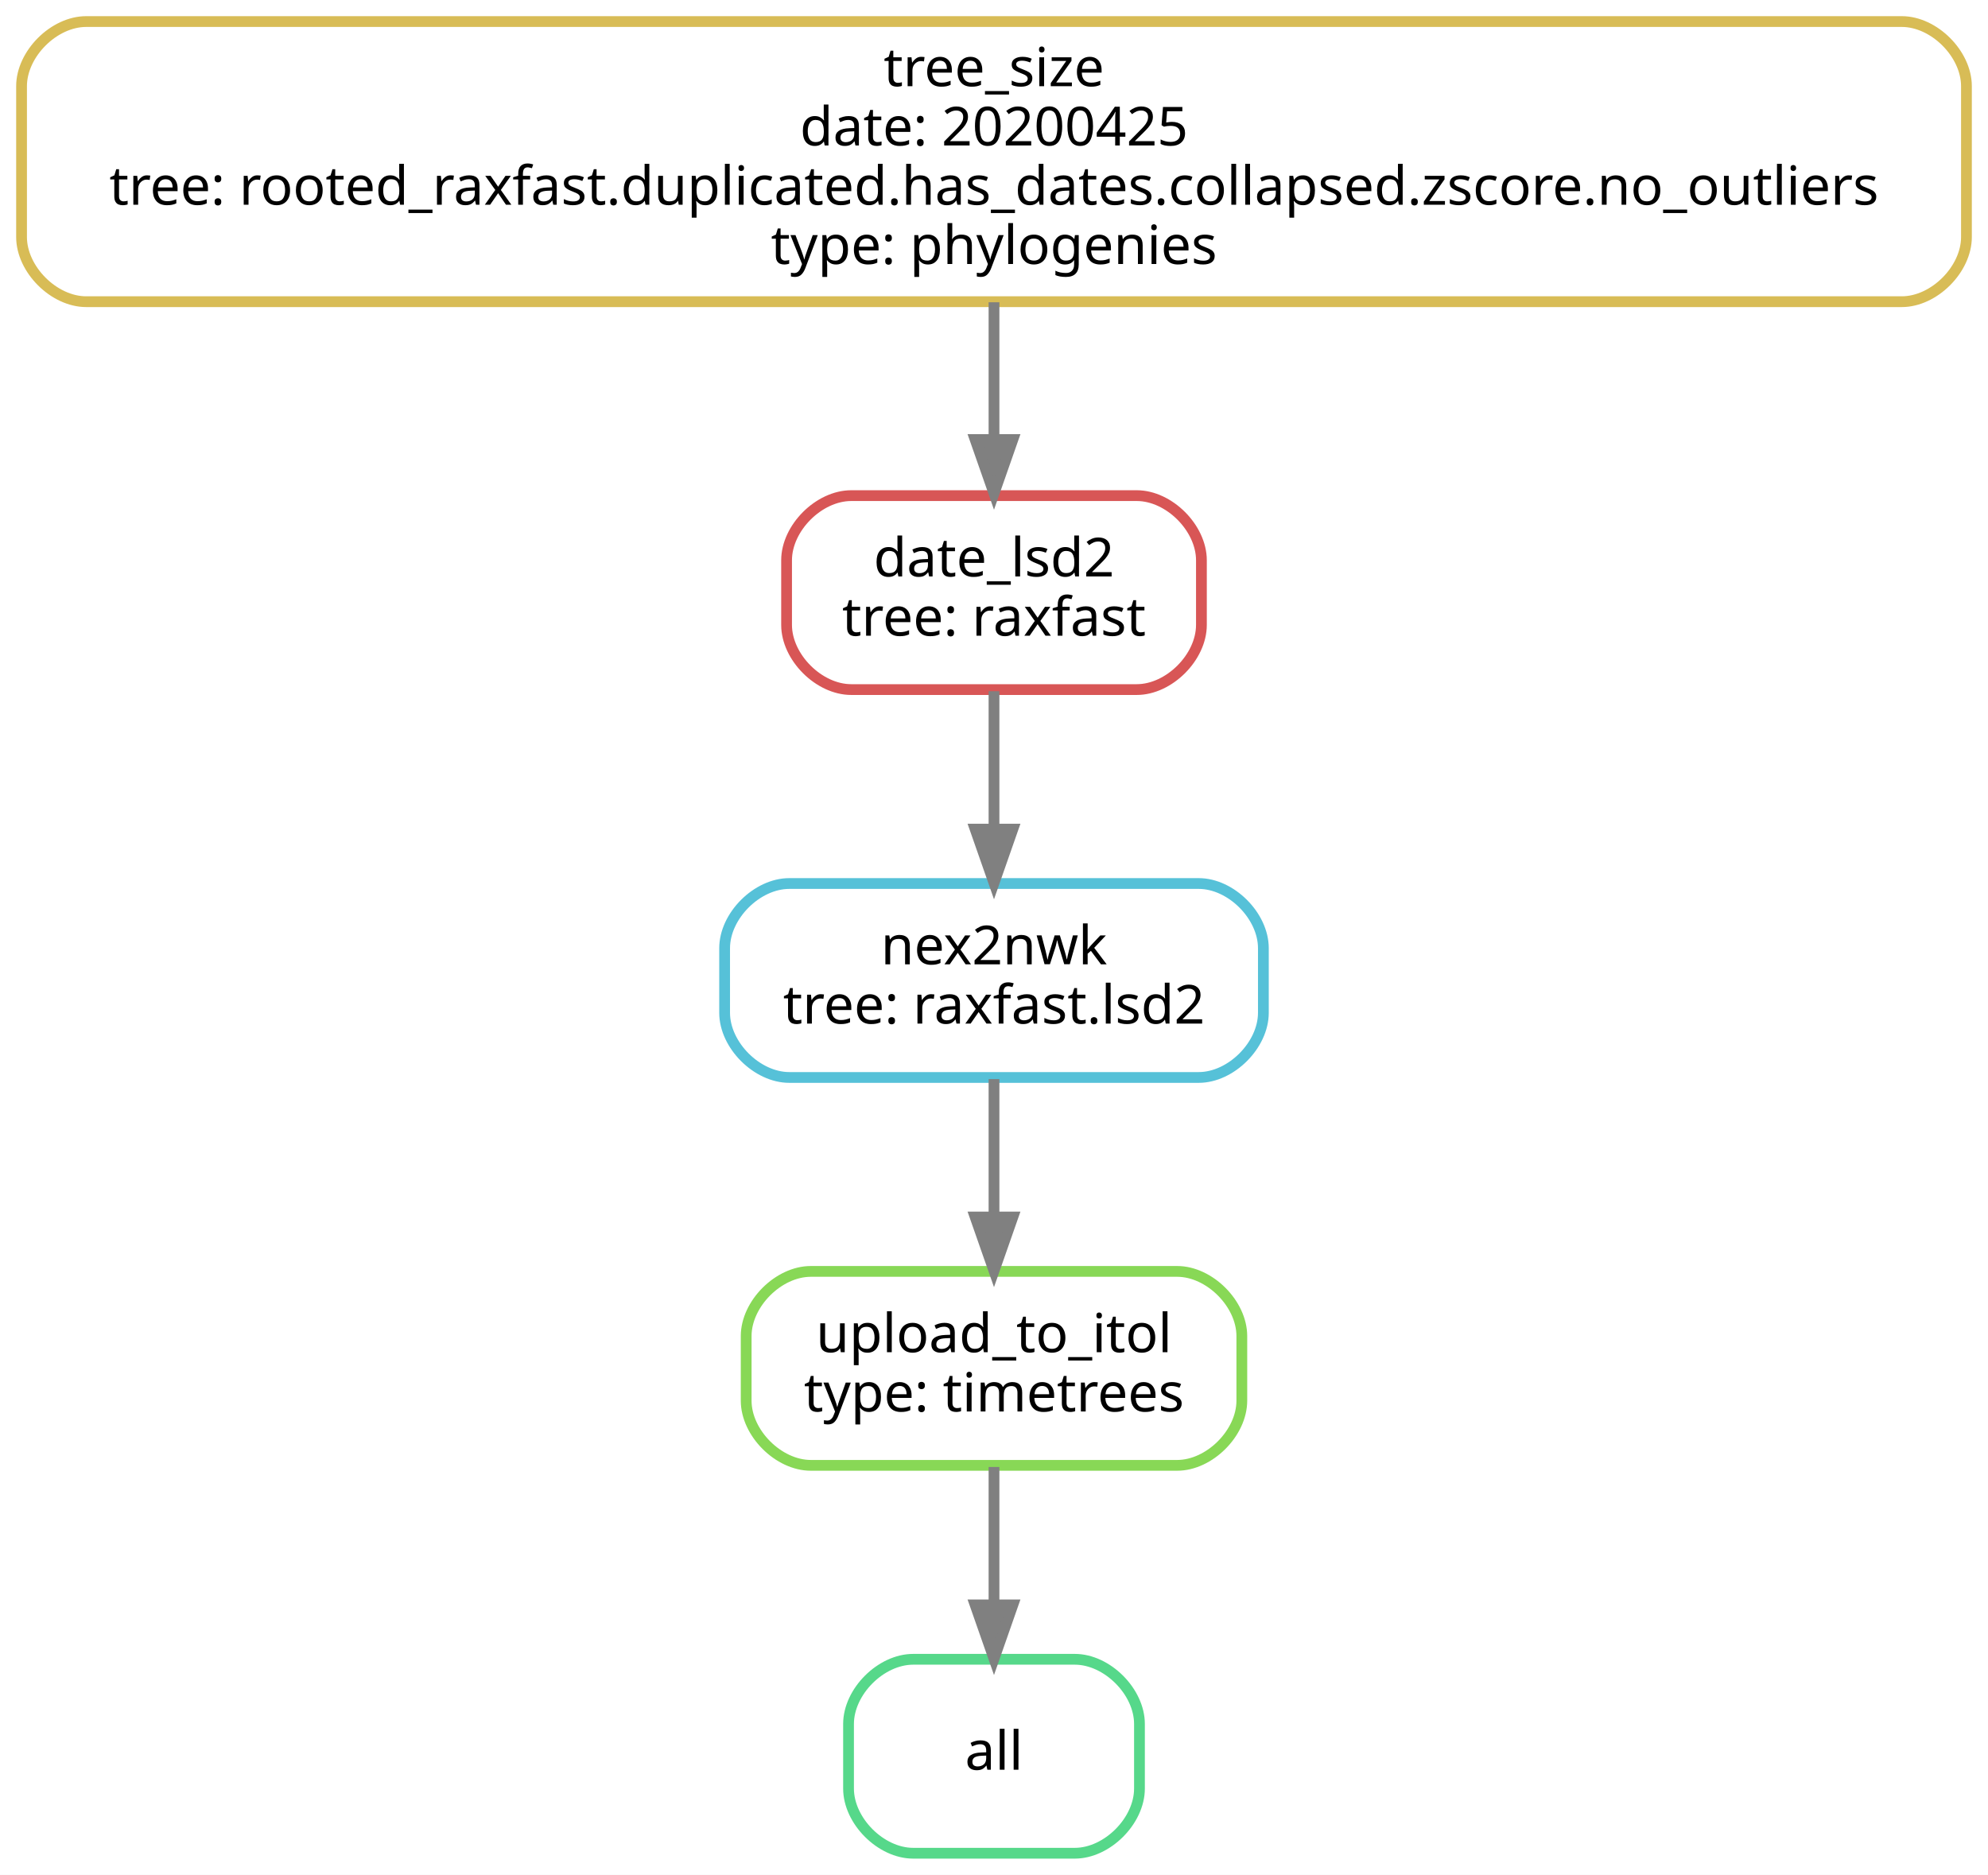
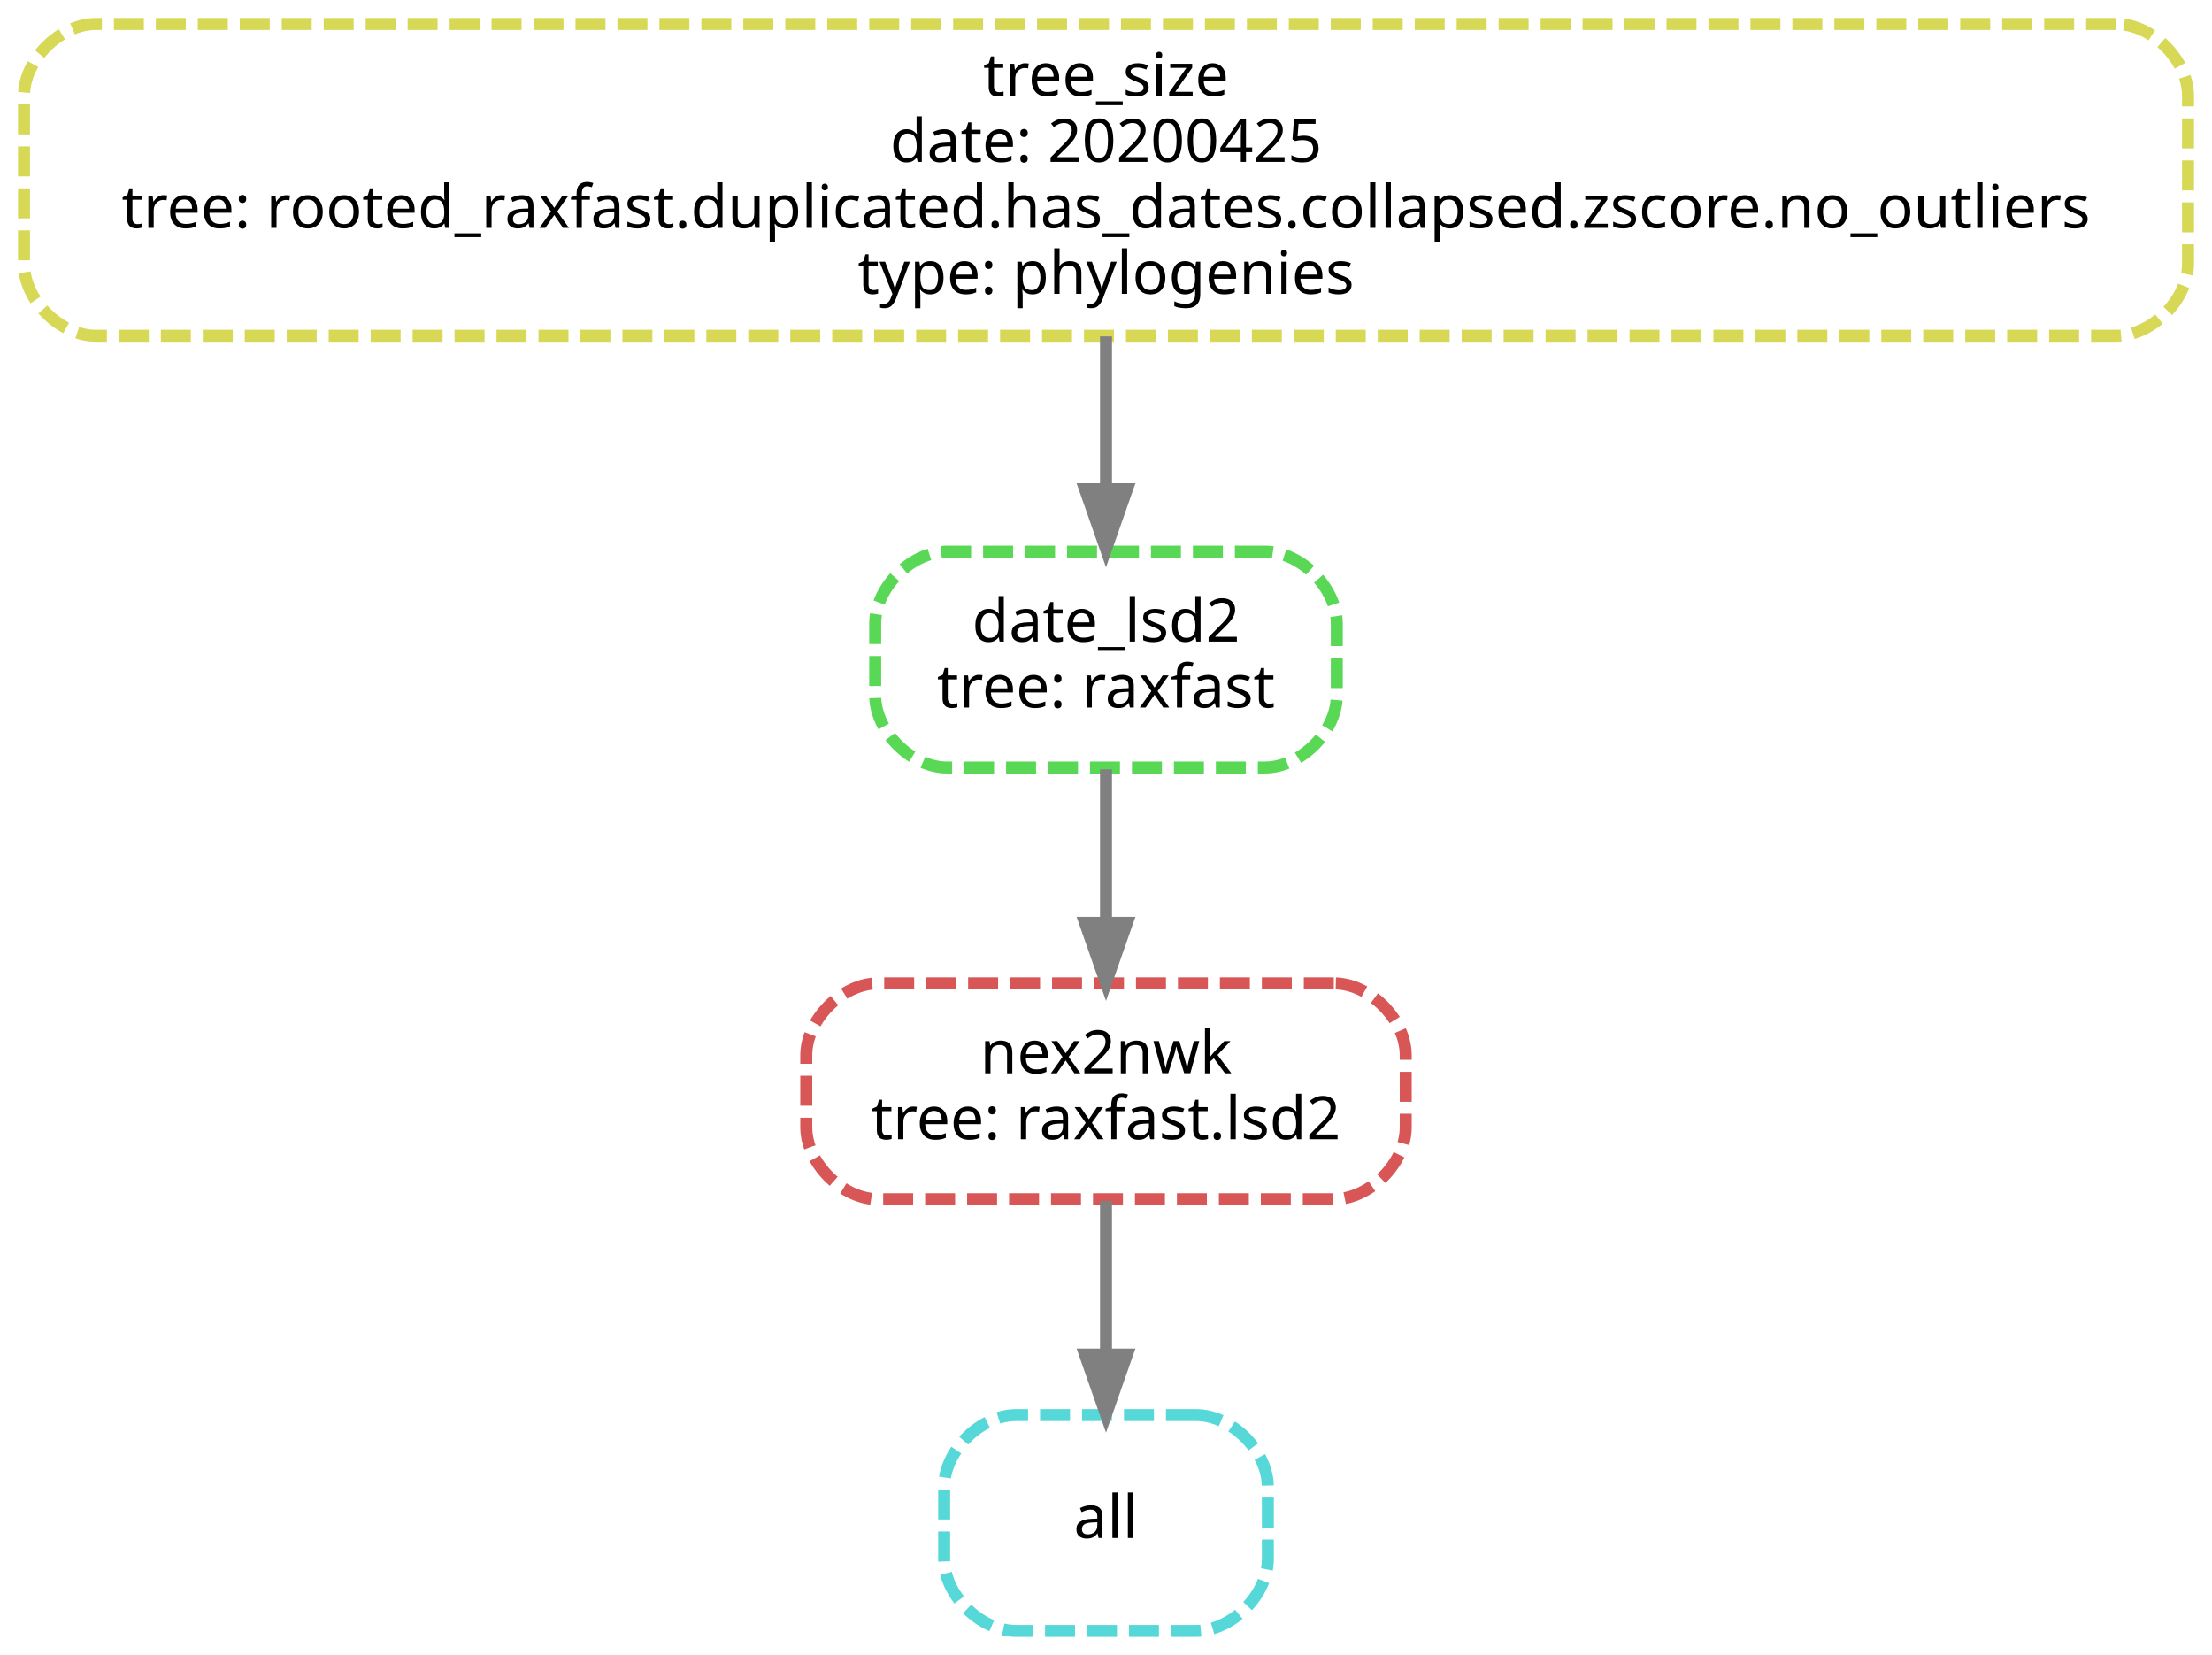
- <svg xmlns="http://www.w3.org/2000/svg" width="369pt" height="348pt" viewBox="0.00 0.00 369.00 348.00">
-   <g id="graph0" class="graph" transform="scale(1 1) rotate(0) translate(4 344)">
-     <polygon fill="white" stroke="transparent" points="-4,4 -4,-344 365,-344 365,4 -4,4" />
+ <svg xmlns="http://www.w3.org/2000/svg" width="369pt" height="276pt" viewBox="0.00 0.00 369.00 276.00">
+   <g id="graph0" class="graph" transform="scale(1 1) rotate(0) translate(4 272)">
+     <polygon fill="white" stroke="transparent" points="-4,4 -4,-272 365,-272 365,4 -4,4" />
    <g id="node1" class="node">
-       <path fill="none" stroke="#56d88a" stroke-width="2" d="M195.5,-36C195.5,-36 165.5,-36 165.5,-36 159.5,-36 153.5,-30 153.5,-24 153.5,-24 153.5,-12 153.5,-12 153.5,-6 159.5,0 165.5,0 165.5,0 195.5,0 195.5,0 201.5,0 207.5,-6 207.5,-12 207.5,-12 207.5,-24 207.5,-24 207.5,-30 201.5,-36 195.5,-36" />
+       <path fill="none" stroke="#56d8d8" stroke-width="2" stroke-dasharray="5,2" d="M195.5,-36C195.5,-36 165.5,-36 165.5,-36 159.5,-36 153.5,-30 153.5,-24 153.5,-24 153.5,-12 153.5,-12 153.5,-6 159.5,0 165.5,0 165.5,0 195.5,0 195.5,0 201.5,0 207.5,-6 207.5,-12 207.5,-12 207.5,-24 207.5,-24 207.5,-30 201.5,-36 195.5,-36" />
      <text text-anchor="middle" x="180.5" y="-15.5" font-family="sans" font-size="10.00">all</text>
    </g>
    <g id="node2" class="node">
-       <path fill="none" stroke="#88d856" stroke-width="2" d="M214.5,-108C214.5,-108 146.5,-108 146.5,-108 140.5,-108 134.5,-102 134.5,-96 134.5,-96 134.5,-84 134.5,-84 134.5,-78 140.5,-72 146.5,-72 146.5,-72 214.5,-72 214.5,-72 220.5,-72 226.5,-78 226.5,-84 226.5,-84 226.5,-96 226.5,-96 226.5,-102 220.5,-108 214.5,-108" />
-       <text text-anchor="middle" x="180.5" y="-93" font-family="sans" font-size="10.00">upload_to_itol</text>
-       <text text-anchor="middle" x="180.5" y="-82" font-family="sans" font-size="10.00">type: timetrees</text>
+       <path fill="none" stroke="#d85656" stroke-width="2" stroke-dasharray="5,2" d="M218.5,-108C218.5,-108 142.5,-108 142.5,-108 136.5,-108 130.5,-102 130.5,-96 130.5,-96 130.5,-84 130.5,-84 130.5,-78 136.5,-72 142.5,-72 142.5,-72 218.5,-72 218.5,-72 224.5,-72 230.5,-78 230.5,-84 230.5,-84 230.5,-96 230.5,-96 230.5,-102 224.5,-108 218.5,-108" />
+       <text text-anchor="middle" x="180.5" y="-93" font-family="sans" font-size="10.00">nex2nwk</text>
+       <text text-anchor="middle" x="180.5" y="-82" font-family="sans" font-size="10.00">tree: raxfast.lsd2</text>
    </g>
    <g id="edge1" class="edge">
      <path fill="none" stroke="grey" stroke-width="2" d="M180.5,-71.7C180.5,-63.98 180.5,-54.71 180.5,-46.11" />
      <polygon fill="grey" stroke="grey" stroke-width="2" points="184,-46.1 180.5,-36.1 177,-46.1 184,-46.1" />
    </g>
    <g id="node3" class="node">
-       <path fill="none" stroke="#56c1d8" stroke-width="2" d="M218.5,-180C218.5,-180 142.5,-180 142.5,-180 136.5,-180 130.5,-174 130.5,-168 130.5,-168 130.5,-156 130.5,-156 130.5,-150 136.5,-144 142.5,-144 142.5,-144 218.5,-144 218.5,-144 224.5,-144 230.5,-150 230.5,-156 230.5,-156 230.5,-168 230.5,-168 230.5,-174 224.5,-180 218.5,-180" />
-       <text text-anchor="middle" x="180.5" y="-165" font-family="sans" font-size="10.00">nex2nwk</text>
-       <text text-anchor="middle" x="180.5" y="-154" font-family="sans" font-size="10.00">tree: raxfast.lsd2</text>
+       <path fill="none" stroke="#59d856" stroke-width="2" stroke-dasharray="5,2" d="M207,-180C207,-180 154,-180 154,-180 148,-180 142,-174 142,-168 142,-168 142,-156 142,-156 142,-150 148,-144 154,-144 154,-144 207,-144 207,-144 213,-144 219,-150 219,-156 219,-156 219,-168 219,-168 219,-174 213,-180 207,-180" />
+       <text text-anchor="middle" x="180.5" y="-165" font-family="sans" font-size="10.00">date_lsd2</text>
+       <text text-anchor="middle" x="180.5" y="-154" font-family="sans" font-size="10.00">tree: raxfast</text>
    </g>
    <g id="edge2" class="edge">
      <path fill="none" stroke="grey" stroke-width="2" d="M180.5,-143.7C180.5,-135.98 180.5,-126.71 180.5,-118.11" />
      <polygon fill="grey" stroke="grey" stroke-width="2" points="184,-118.1 180.5,-108.1 177,-118.1 184,-118.1" />
    </g>
    <g id="node4" class="node">
-       <path fill="none" stroke="#d85656" stroke-width="2" d="M207,-252C207,-252 154,-252 154,-252 148,-252 142,-246 142,-240 142,-240 142,-228 142,-228 142,-222 148,-216 154,-216 154,-216 207,-216 207,-216 213,-216 219,-222 219,-228 219,-228 219,-240 219,-240 219,-246 213,-252 207,-252" />
-       <text text-anchor="middle" x="180.5" y="-237" font-family="sans" font-size="10.00">date_lsd2</text>
-       <text text-anchor="middle" x="180.5" y="-226" font-family="sans" font-size="10.00">tree: raxfast</text>
+       <path fill="none" stroke="#d6d856" stroke-width="2" stroke-dasharray="5,2" d="M349,-268C349,-268 12,-268 12,-268 6,-268 0,-262 0,-256 0,-256 0,-228 0,-228 0,-222 6,-216 12,-216 12,-216 349,-216 349,-216 355,-216 361,-222 361,-228 361,-228 361,-256 361,-256 361,-262 355,-268 349,-268" />
+       <text text-anchor="middle" x="180.5" y="-256" font-family="sans" font-size="10.00">tree_size</text>
+       <text text-anchor="middle" x="180.5" y="-245" font-family="sans" font-size="10.00">date: 20200425</text>
+       <text text-anchor="middle" x="180.5" y="-234" font-family="sans" font-size="10.00">tree: rooted_raxfast.duplicated.has_dates.collapsed.zscore.no_outliers</text>
+       <text text-anchor="middle" x="180.5" y="-223" font-family="sans" font-size="10.00">type: phylogenies</text>
    </g>
    <g id="edge3" class="edge">
-       <path fill="none" stroke="grey" stroke-width="2" d="M180.5,-215.7C180.5,-207.98 180.5,-198.71 180.5,-190.11" />
-       <polygon fill="grey" stroke="grey" stroke-width="2" points="184,-190.1 180.5,-180.1 177,-190.1 184,-190.1" />
-     </g>
-     <g id="node5" class="node">
-       <path fill="none" stroke="#d8bc56" stroke-width="2" d="M349,-340C349,-340 12,-340 12,-340 6,-340 0,-334 0,-328 0,-328 0,-300 0,-300 0,-294 6,-288 12,-288 12,-288 349,-288 349,-288 355,-288 361,-294 361,-300 361,-300 361,-328 361,-328 361,-334 355,-340 349,-340" />
-       <text text-anchor="middle" x="180.5" y="-328" font-family="sans" font-size="10.00">tree_size</text>
-       <text text-anchor="middle" x="180.5" y="-317" font-family="sans" font-size="10.00">date: 20200425</text>
-       <text text-anchor="middle" x="180.5" y="-306" font-family="sans" font-size="10.00">tree: rooted_raxfast.duplicated.has_dates.collapsed.zscore.no_outliers</text>
-       <text text-anchor="middle" x="180.5" y="-295" font-family="sans" font-size="10.00">type: phylogenies</text>
-     </g>
-     <g id="edge4" class="edge">
-       <path fill="none" stroke="grey" stroke-width="2" d="M180.5,-287.89C180.5,-279.84 180.5,-270.88 180.5,-262.66" />
-       <polygon fill="grey" stroke="grey" stroke-width="2" points="184,-262.41 180.5,-252.41 177,-262.41 184,-262.41" />
+       <path fill="none" stroke="grey" stroke-width="2" d="M180.5,-215.89C180.5,-207.84 180.5,-198.88 180.5,-190.66" />
+       <polygon fill="grey" stroke="grey" stroke-width="2" points="184,-190.41 180.5,-180.41 177,-190.41 184,-190.41" />
    </g>
  </g>
</svg>
